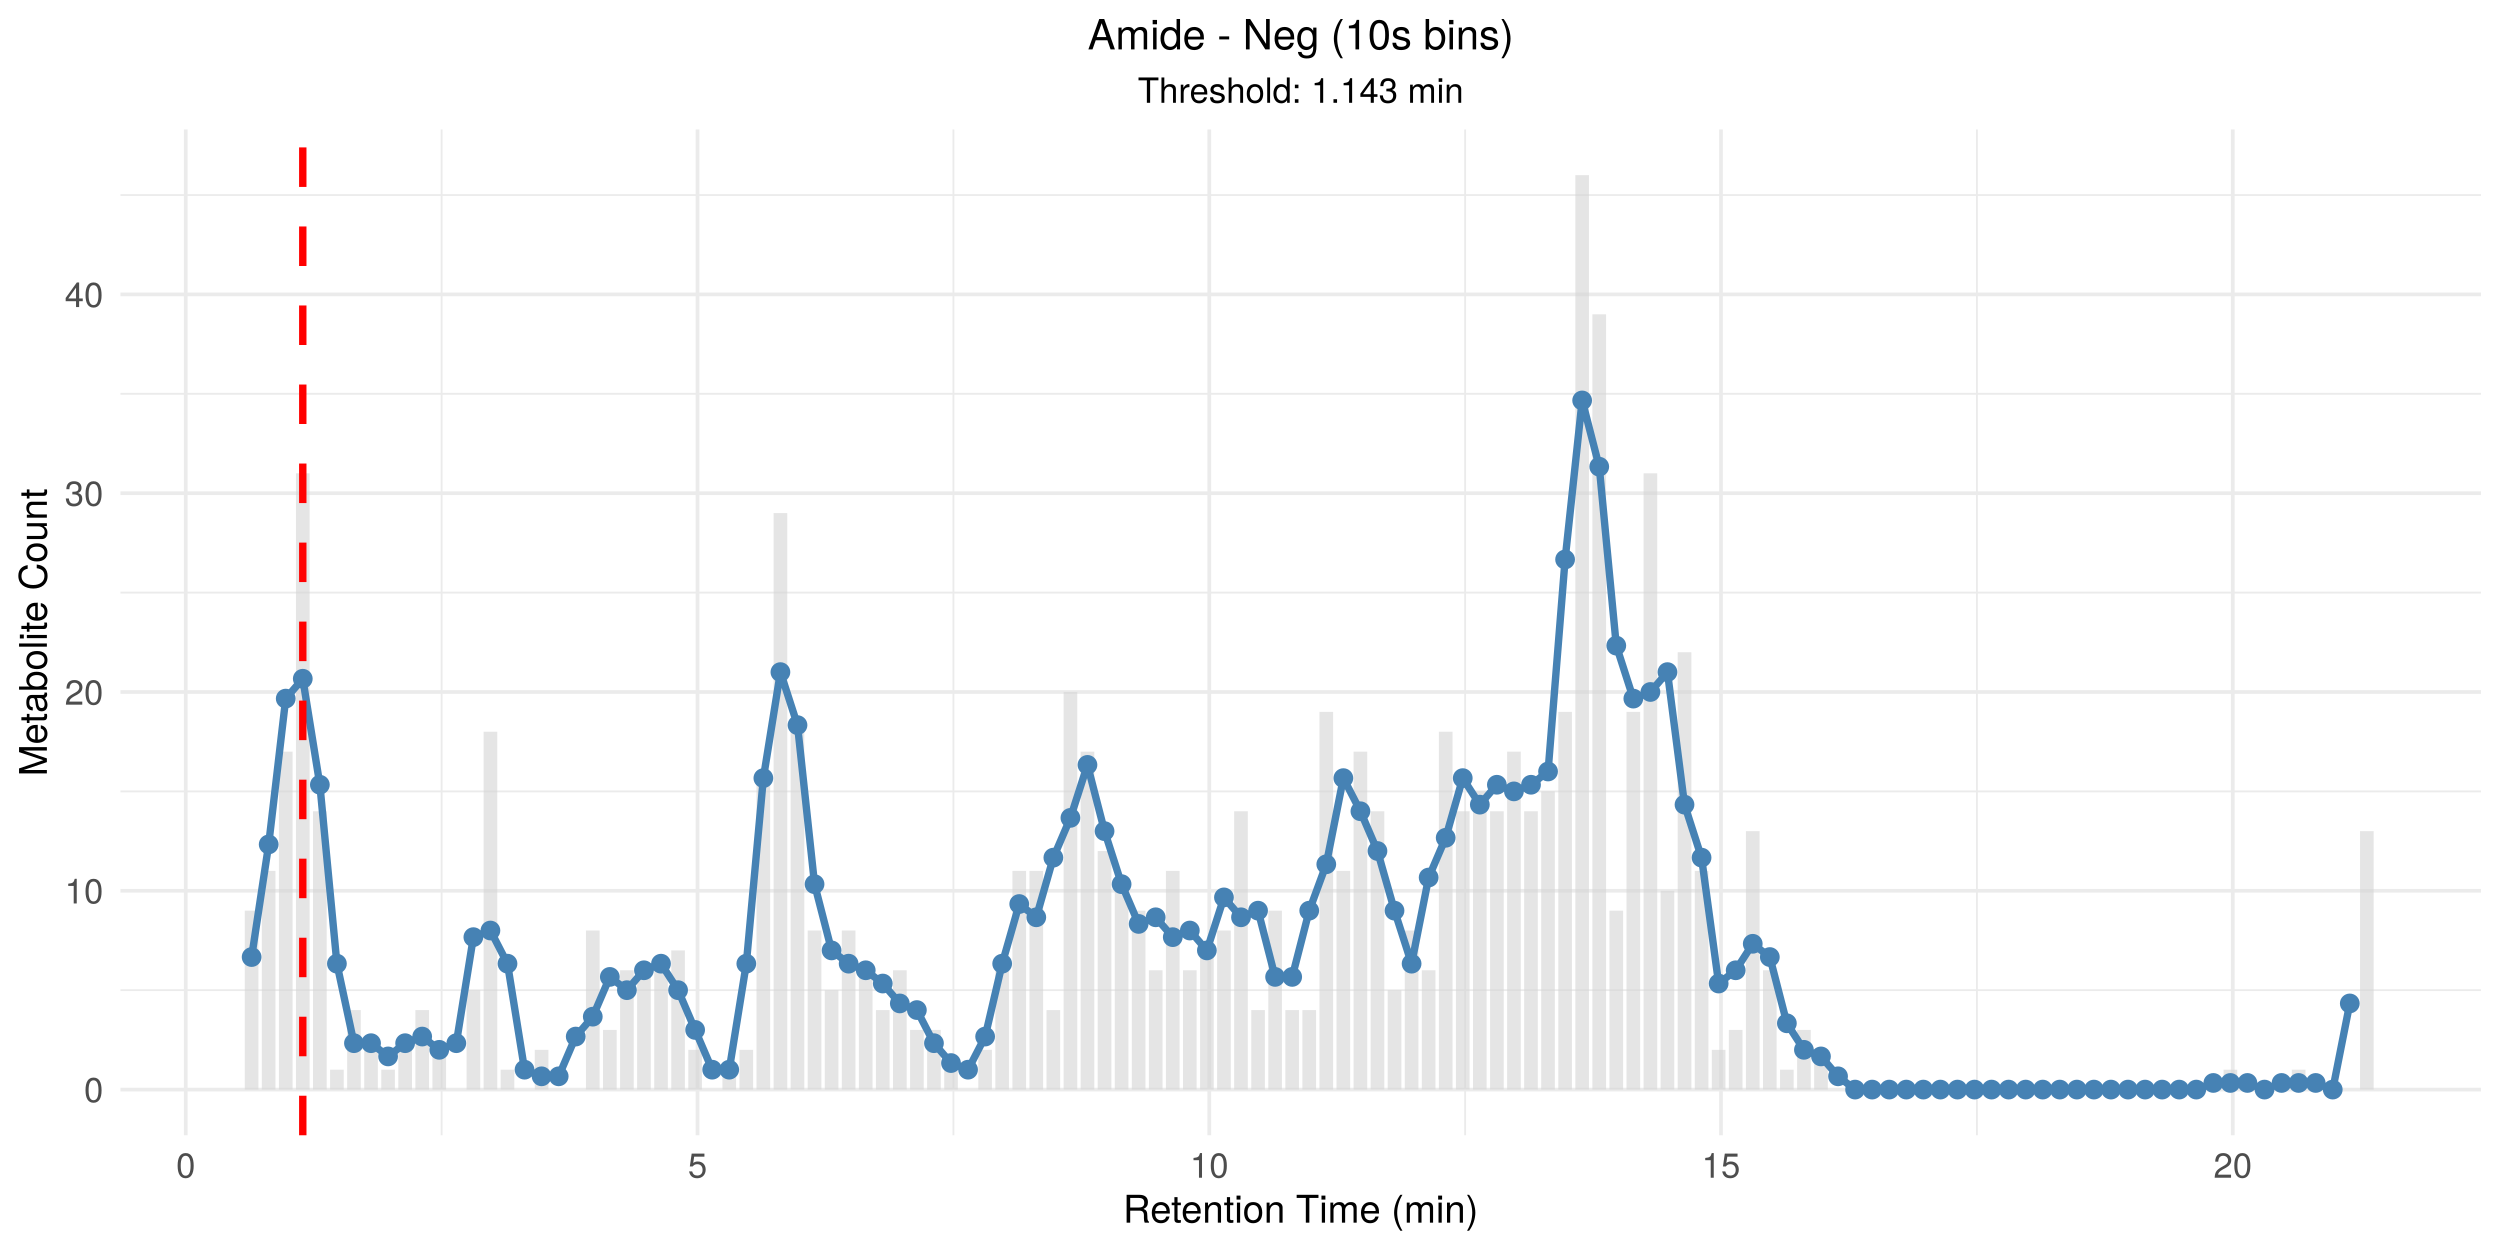
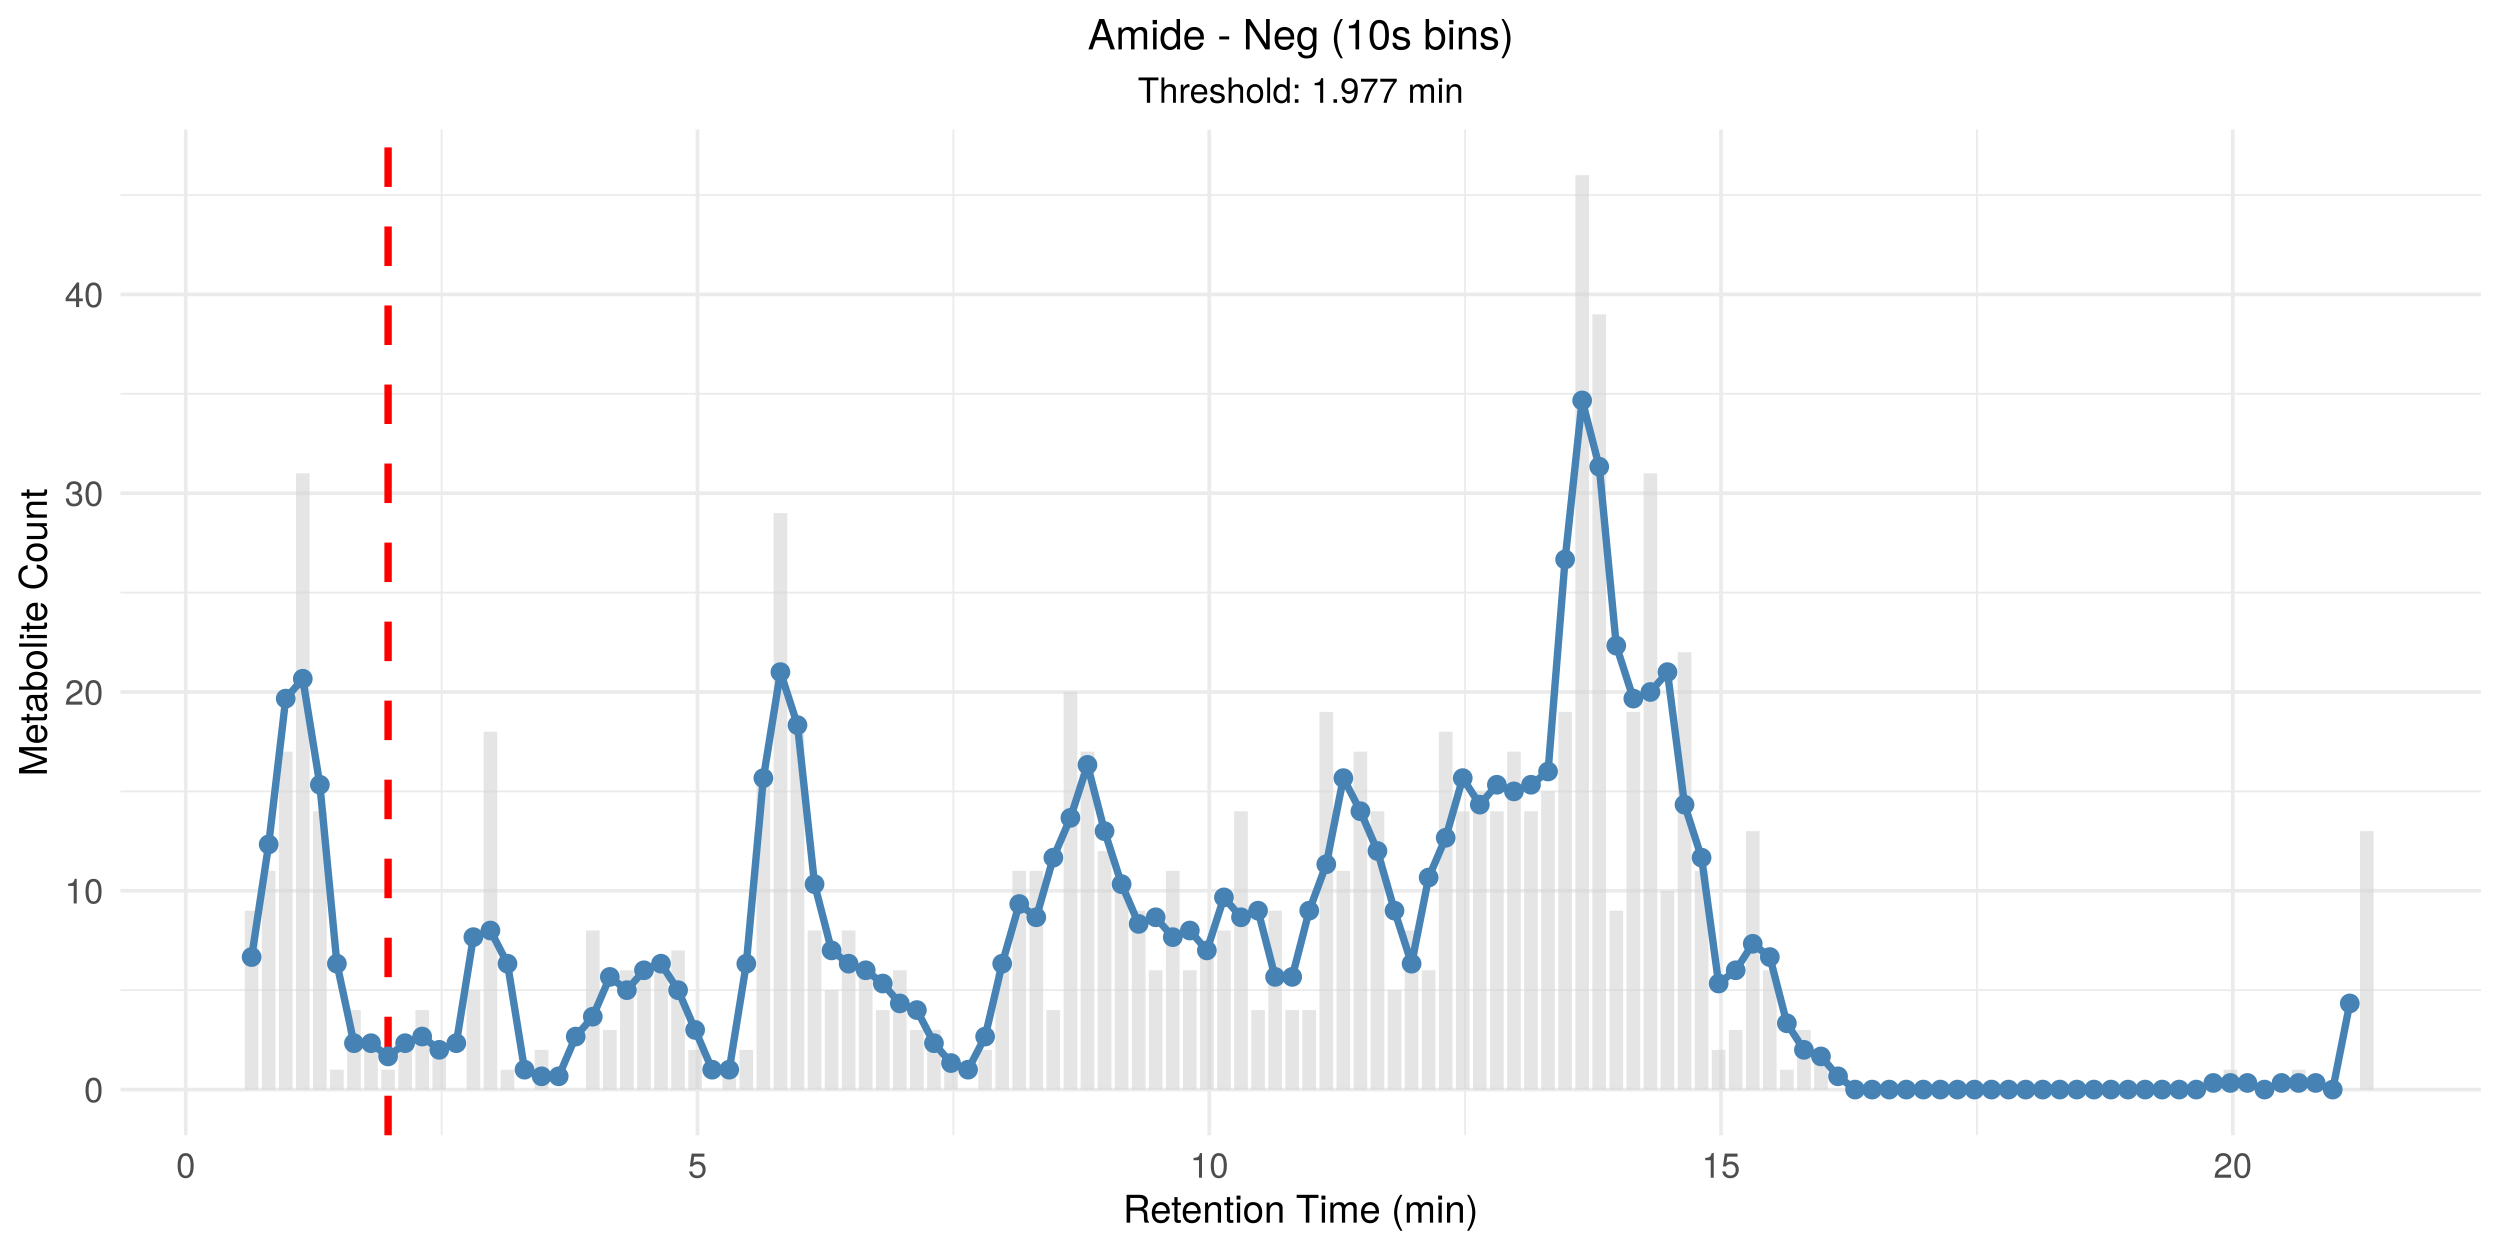
<svg xmlns="http://www.w3.org/2000/svg" class="svglite" width="720.00pt" height="360.00pt" viewBox="0 0 720.00 360.00">
  <defs>
    <style type="text/css">
    .svglite line, .svglite polyline, .svglite polygon, .svglite path, .svglite rect, .svglite circle {
      fill: none;
      stroke: #000000;
      stroke-linecap: round;
      stroke-linejoin: round;
      stroke-miterlimit: 10.00;
    }
    .svglite text {
      white-space: pre;
    }
  </style>
  </defs>
  <rect width="100%" height="100%" style="stroke: none; fill: none;" />
  <defs>
    <clipPath id="cpMC4wMHw3MjAuMDB8MC4wMHwzNjAuMDA=">
      <rect x="0.00" y="0.00" width="720.00" height="360.00" />
    </clipPath>
  </defs>
  <g clip-path="url(#cpMC4wMHw3MjAuMDB8MC4wMHwzNjAuMDA=)">
</g>
  <defs>
    <clipPath id="cpMzQuNjl8NzE0LjUyfDM3LjI4fDMyNi45Ng==">
      <rect x="34.69" y="37.28" width="679.83" height="289.69" />
    </clipPath>
  </defs>
  <g clip-path="url(#cpMzQuNjl8NzE0LjUyfDM3LjI4fDMyNi45Ng==)">
    <polyline points="34.69,285.17 714.52,285.17 " style="stroke-width: 0.53; stroke: #EBEBEB; stroke-linecap: butt;" />
    <polyline points="34.69,227.92 714.52,227.92 " style="stroke-width: 0.53; stroke: #EBEBEB; stroke-linecap: butt;" />
    <polyline points="34.69,170.67 714.52,170.67 " style="stroke-width: 0.53; stroke: #EBEBEB; stroke-linecap: butt;" />
    <polyline points="34.69,113.42 714.52,113.42 " style="stroke-width: 0.53; stroke: #EBEBEB; stroke-linecap: butt;" />
    <polyline points="34.69,56.17 714.52,56.17 " style="stroke-width: 0.53; stroke: #EBEBEB; stroke-linecap: butt;" />
    <polyline points="127.19,326.96 127.19,37.28 " style="stroke-width: 0.53; stroke: #EBEBEB; stroke-linecap: butt;" />
    <polyline points="274.58,326.96 274.58,37.28 " style="stroke-width: 0.53; stroke: #EBEBEB; stroke-linecap: butt;" />
    <polyline points="421.96,326.96 421.96,37.28 " style="stroke-width: 0.53; stroke: #EBEBEB; stroke-linecap: butt;" />
    <polyline points="569.35,326.96 569.35,37.28 " style="stroke-width: 0.53; stroke: #EBEBEB; stroke-linecap: butt;" />
    <polyline points="34.69,313.80 714.52,313.80 " style="stroke-width: 1.07; stroke: #EBEBEB; stroke-linecap: butt;" />
    <polyline points="34.69,256.54 714.52,256.54 " style="stroke-width: 1.07; stroke: #EBEBEB; stroke-linecap: butt;" />
    <polyline points="34.69,199.29 714.52,199.29 " style="stroke-width: 1.07; stroke: #EBEBEB; stroke-linecap: butt;" />
    <polyline points="34.69,142.04 714.52,142.04 " style="stroke-width: 1.07; stroke: #EBEBEB; stroke-linecap: butt;" />
    <polyline points="34.69,84.79 714.52,84.79 " style="stroke-width: 1.07; stroke: #EBEBEB; stroke-linecap: butt;" />
    <polyline points="53.50,326.96 53.50,37.28 " style="stroke-width: 1.07; stroke: #EBEBEB; stroke-linecap: butt;" />
    <polyline points="200.89,326.96 200.89,37.28 " style="stroke-width: 1.07; stroke: #EBEBEB; stroke-linecap: butt;" />
    <polyline points="348.27,326.96 348.27,37.28 " style="stroke-width: 1.07; stroke: #EBEBEB; stroke-linecap: butt;" />
    <polyline points="495.65,326.96 495.65,37.28 " style="stroke-width: 1.07; stroke: #EBEBEB; stroke-linecap: butt;" />
    <polyline points="643.04,326.96 643.04,37.28 " style="stroke-width: 1.07; stroke: #EBEBEB; stroke-linecap: butt;" />
    <rect x="65.59" y="313.80" width="3.93" height="0.00" style="stroke-width: 1.07; stroke: none; stroke-linecap: butt; stroke-linejoin: miter; fill: #D3D3D3; fill-opacity: 0.60;" />
    <rect x="70.50" y="262.27" width="3.93" height="51.53" style="stroke-width: 1.07; stroke: none; stroke-linecap: butt; stroke-linejoin: miter; fill: #D3D3D3; fill-opacity: 0.60;" />
    <rect x="75.41" y="250.82" width="3.93" height="62.98" style="stroke-width: 1.07; stroke: none; stroke-linecap: butt; stroke-linejoin: miter; fill: #D3D3D3; fill-opacity: 0.60;" />
    <rect x="80.33" y="216.47" width="3.93" height="97.33" style="stroke-width: 1.07; stroke: none; stroke-linecap: butt; stroke-linejoin: miter; fill: #D3D3D3; fill-opacity: 0.60;" />
    <rect x="85.24" y="136.32" width="3.93" height="177.48" style="stroke-width: 1.07; stroke: none; stroke-linecap: butt; stroke-linejoin: miter; fill: #D3D3D3; fill-opacity: 0.60;" />
    <rect x="90.15" y="233.64" width="3.93" height="80.15" style="stroke-width: 1.07; stroke: none; stroke-linecap: butt; stroke-linejoin: miter; fill: #D3D3D3; fill-opacity: 0.60;" />
    <rect x="95.06" y="308.07" width="3.93" height="5.73" style="stroke-width: 1.07; stroke: none; stroke-linecap: butt; stroke-linejoin: miter; fill: #D3D3D3; fill-opacity: 0.60;" />
    <rect x="99.98" y="290.90" width="3.93" height="22.90" style="stroke-width: 1.07; stroke: none; stroke-linecap: butt; stroke-linejoin: miter; fill: #D3D3D3; fill-opacity: 0.60;" />
    <rect x="104.89" y="302.35" width="3.93" height="11.45" style="stroke-width: 1.07; stroke: none; stroke-linecap: butt; stroke-linejoin: miter; fill: #D3D3D3; fill-opacity: 0.60;" />
    <rect x="109.80" y="308.07" width="3.93" height="5.73" style="stroke-width: 1.07; stroke: none; stroke-linecap: butt; stroke-linejoin: miter; fill: #D3D3D3; fill-opacity: 0.60;" />
    <rect x="114.72" y="302.35" width="3.93" height="11.45" style="stroke-width: 1.07; stroke: none; stroke-linecap: butt; stroke-linejoin: miter; fill: #D3D3D3; fill-opacity: 0.60;" />
    <rect x="119.63" y="290.90" width="3.93" height="22.90" style="stroke-width: 1.07; stroke: none; stroke-linecap: butt; stroke-linejoin: miter; fill: #D3D3D3; fill-opacity: 0.60;" />
    <rect x="124.54" y="302.35" width="3.93" height="11.45" style="stroke-width: 1.07; stroke: none; stroke-linecap: butt; stroke-linejoin: miter; fill: #D3D3D3; fill-opacity: 0.60;" />
    <rect x="129.45" y="313.80" width="3.93" height="0.00" style="stroke-width: 1.07; stroke: none; stroke-linecap: butt; stroke-linejoin: miter; fill: #D3D3D3; fill-opacity: 0.60;" />
    <rect x="134.37" y="285.17" width="3.93" height="28.63" style="stroke-width: 1.07; stroke: none; stroke-linecap: butt; stroke-linejoin: miter; fill: #D3D3D3; fill-opacity: 0.60;" />
    <rect x="139.28" y="210.74" width="3.93" height="103.05" style="stroke-width: 1.07; stroke: none; stroke-linecap: butt; stroke-linejoin: miter; fill: #D3D3D3; fill-opacity: 0.60;" />
    <rect x="144.19" y="308.07" width="3.93" height="5.73" style="stroke-width: 1.07; stroke: none; stroke-linecap: butt; stroke-linejoin: miter; fill: #D3D3D3; fill-opacity: 0.60;" />
    <rect x="149.11" y="313.80" width="3.93" height="0.00" style="stroke-width: 1.07; stroke: none; stroke-linecap: butt; stroke-linejoin: miter; fill: #D3D3D3; fill-opacity: 0.60;" />
    <rect x="154.02" y="302.35" width="3.93" height="11.45" style="stroke-width: 1.07; stroke: none; stroke-linecap: butt; stroke-linejoin: miter; fill: #D3D3D3; fill-opacity: 0.60;" />
    <rect x="158.93" y="313.80" width="3.93" height="0.00" style="stroke-width: 1.07; stroke: none; stroke-linecap: butt; stroke-linejoin: miter; fill: #D3D3D3; fill-opacity: 0.60;" />
    <rect x="163.84" y="313.80" width="3.93" height="0.00" style="stroke-width: 1.07; stroke: none; stroke-linecap: butt; stroke-linejoin: miter; fill: #D3D3D3; fill-opacity: 0.60;" />
    <rect x="168.76" y="267.99" width="3.93" height="45.80" style="stroke-width: 1.07; stroke: none; stroke-linecap: butt; stroke-linejoin: miter; fill: #D3D3D3; fill-opacity: 0.60;" />
    <rect x="173.67" y="296.62" width="3.93" height="17.18" style="stroke-width: 1.07; stroke: none; stroke-linecap: butt; stroke-linejoin: miter; fill: #D3D3D3; fill-opacity: 0.60;" />
    <rect x="178.58" y="279.44" width="3.93" height="34.35" style="stroke-width: 1.07; stroke: none; stroke-linecap: butt; stroke-linejoin: miter; fill: #D3D3D3; fill-opacity: 0.60;" />
    <rect x="183.49" y="279.44" width="3.93" height="34.35" style="stroke-width: 1.07; stroke: none; stroke-linecap: butt; stroke-linejoin: miter; fill: #D3D3D3; fill-opacity: 0.60;" />
    <rect x="188.41" y="279.44" width="3.93" height="34.35" style="stroke-width: 1.07; stroke: none; stroke-linecap: butt; stroke-linejoin: miter; fill: #D3D3D3; fill-opacity: 0.60;" />
    <rect x="193.32" y="273.72" width="3.93" height="40.08" style="stroke-width: 1.07; stroke: none; stroke-linecap: butt; stroke-linejoin: miter; fill: #D3D3D3; fill-opacity: 0.60;" />
    <rect x="198.23" y="302.35" width="3.93" height="11.45" style="stroke-width: 1.07; stroke: none; stroke-linecap: butt; stroke-linejoin: miter; fill: #D3D3D3; fill-opacity: 0.60;" />
    <rect x="203.15" y="313.80" width="3.93" height="0.00" style="stroke-width: 1.07; stroke: none; stroke-linecap: butt; stroke-linejoin: miter; fill: #D3D3D3; fill-opacity: 0.60;" />
    <rect x="208.06" y="308.07" width="3.93" height="5.73" style="stroke-width: 1.07; stroke: none; stroke-linecap: butt; stroke-linejoin: miter; fill: #D3D3D3; fill-opacity: 0.60;" />
    <rect x="212.97" y="302.35" width="3.93" height="11.45" style="stroke-width: 1.07; stroke: none; stroke-linecap: butt; stroke-linejoin: miter; fill: #D3D3D3; fill-opacity: 0.60;" />
    <rect x="217.88" y="222.19" width="3.93" height="91.60" style="stroke-width: 1.07; stroke: none; stroke-linecap: butt; stroke-linejoin: miter; fill: #D3D3D3; fill-opacity: 0.60;" />
    <rect x="222.80" y="147.77" width="3.93" height="166.03" style="stroke-width: 1.07; stroke: none; stroke-linecap: butt; stroke-linejoin: miter; fill: #D3D3D3; fill-opacity: 0.60;" />
    <rect x="227.71" y="210.74" width="3.93" height="103.05" style="stroke-width: 1.07; stroke: none; stroke-linecap: butt; stroke-linejoin: miter; fill: #D3D3D3; fill-opacity: 0.60;" />
    <rect x="232.62" y="267.99" width="3.93" height="45.80" style="stroke-width: 1.07; stroke: none; stroke-linecap: butt; stroke-linejoin: miter; fill: #D3D3D3; fill-opacity: 0.60;" />
    <rect x="237.54" y="285.17" width="3.93" height="28.63" style="stroke-width: 1.07; stroke: none; stroke-linecap: butt; stroke-linejoin: miter; fill: #D3D3D3; fill-opacity: 0.60;" />
    <rect x="242.45" y="267.99" width="3.93" height="45.80" style="stroke-width: 1.07; stroke: none; stroke-linecap: butt; stroke-linejoin: miter; fill: #D3D3D3; fill-opacity: 0.60;" />
    <rect x="247.36" y="279.44" width="3.93" height="34.35" style="stroke-width: 1.07; stroke: none; stroke-linecap: butt; stroke-linejoin: miter; fill: #D3D3D3; fill-opacity: 0.60;" />
    <rect x="252.27" y="290.90" width="3.93" height="22.90" style="stroke-width: 1.07; stroke: none; stroke-linecap: butt; stroke-linejoin: miter; fill: #D3D3D3; fill-opacity: 0.60;" />
    <rect x="257.19" y="279.44" width="3.93" height="34.35" style="stroke-width: 1.07; stroke: none; stroke-linecap: butt; stroke-linejoin: miter; fill: #D3D3D3; fill-opacity: 0.60;" />
    <rect x="262.10" y="296.62" width="3.93" height="17.18" style="stroke-width: 1.07; stroke: none; stroke-linecap: butt; stroke-linejoin: miter; fill: #D3D3D3; fill-opacity: 0.60;" />
    <rect x="267.01" y="296.62" width="3.93" height="17.18" style="stroke-width: 1.07; stroke: none; stroke-linecap: butt; stroke-linejoin: miter; fill: #D3D3D3; fill-opacity: 0.60;" />
    <rect x="271.93" y="308.07" width="3.93" height="5.73" style="stroke-width: 1.07; stroke: none; stroke-linecap: butt; stroke-linejoin: miter; fill: #D3D3D3; fill-opacity: 0.60;" />
    <rect x="276.84" y="313.80" width="3.93" height="0.00" style="stroke-width: 1.07; stroke: none; stroke-linecap: butt; stroke-linejoin: miter; fill: #D3D3D3; fill-opacity: 0.60;" />
    <rect x="281.75" y="302.35" width="3.93" height="11.45" style="stroke-width: 1.07; stroke: none; stroke-linecap: butt; stroke-linejoin: miter; fill: #D3D3D3; fill-opacity: 0.60;" />
    <rect x="286.66" y="279.44" width="3.93" height="34.35" style="stroke-width: 1.07; stroke: none; stroke-linecap: butt; stroke-linejoin: miter; fill: #D3D3D3; fill-opacity: 0.60;" />
    <rect x="291.58" y="250.82" width="3.93" height="62.98" style="stroke-width: 1.07; stroke: none; stroke-linecap: butt; stroke-linejoin: miter; fill: #D3D3D3; fill-opacity: 0.60;" />
    <rect x="296.49" y="250.82" width="3.93" height="62.98" style="stroke-width: 1.07; stroke: none; stroke-linecap: butt; stroke-linejoin: miter; fill: #D3D3D3; fill-opacity: 0.60;" />
    <rect x="301.40" y="290.90" width="3.93" height="22.90" style="stroke-width: 1.07; stroke: none; stroke-linecap: butt; stroke-linejoin: miter; fill: #D3D3D3; fill-opacity: 0.60;" />
    <rect x="306.32" y="199.29" width="3.93" height="114.50" style="stroke-width: 1.07; stroke: none; stroke-linecap: butt; stroke-linejoin: miter; fill: #D3D3D3; fill-opacity: 0.60;" />
    <rect x="311.23" y="216.47" width="3.93" height="97.33" style="stroke-width: 1.07; stroke: none; stroke-linecap: butt; stroke-linejoin: miter; fill: #D3D3D3; fill-opacity: 0.60;" />
    <rect x="316.14" y="245.09" width="3.93" height="68.70" style="stroke-width: 1.07; stroke: none; stroke-linecap: butt; stroke-linejoin: miter; fill: #D3D3D3; fill-opacity: 0.60;" />
    <rect x="321.05" y="256.54" width="3.93" height="57.25" style="stroke-width: 1.07; stroke: none; stroke-linecap: butt; stroke-linejoin: miter; fill: #D3D3D3; fill-opacity: 0.60;" />
    <rect x="325.97" y="262.27" width="3.93" height="51.53" style="stroke-width: 1.07; stroke: none; stroke-linecap: butt; stroke-linejoin: miter; fill: #D3D3D3; fill-opacity: 0.60;" />
    <rect x="330.88" y="279.44" width="3.93" height="34.35" style="stroke-width: 1.07; stroke: none; stroke-linecap: butt; stroke-linejoin: miter; fill: #D3D3D3; fill-opacity: 0.60;" />
    <rect x="335.79" y="250.82" width="3.93" height="62.98" style="stroke-width: 1.07; stroke: none; stroke-linecap: butt; stroke-linejoin: miter; fill: #D3D3D3; fill-opacity: 0.60;" />
    <rect x="340.70" y="279.44" width="3.93" height="34.35" style="stroke-width: 1.07; stroke: none; stroke-linecap: butt; stroke-linejoin: miter; fill: #D3D3D3; fill-opacity: 0.60;" />
    <rect x="345.62" y="273.72" width="3.93" height="40.08" style="stroke-width: 1.07; stroke: none; stroke-linecap: butt; stroke-linejoin: miter; fill: #D3D3D3; fill-opacity: 0.60;" />
    <rect x="350.53" y="267.99" width="3.93" height="45.80" style="stroke-width: 1.07; stroke: none; stroke-linecap: butt; stroke-linejoin: miter; fill: #D3D3D3; fill-opacity: 0.60;" />
    <rect x="355.44" y="233.64" width="3.93" height="80.15" style="stroke-width: 1.07; stroke: none; stroke-linecap: butt; stroke-linejoin: miter; fill: #D3D3D3; fill-opacity: 0.60;" />
    <rect x="360.36" y="290.90" width="3.93" height="22.90" style="stroke-width: 1.07; stroke: none; stroke-linecap: butt; stroke-linejoin: miter; fill: #D3D3D3; fill-opacity: 0.60;" />
    <rect x="365.27" y="262.27" width="3.93" height="51.53" style="stroke-width: 1.07; stroke: none; stroke-linecap: butt; stroke-linejoin: miter; fill: #D3D3D3; fill-opacity: 0.60;" />
    <rect x="370.18" y="290.90" width="3.93" height="22.90" style="stroke-width: 1.07; stroke: none; stroke-linecap: butt; stroke-linejoin: miter; fill: #D3D3D3; fill-opacity: 0.60;" />
    <rect x="375.09" y="290.90" width="3.93" height="22.90" style="stroke-width: 1.07; stroke: none; stroke-linecap: butt; stroke-linejoin: miter; fill: #D3D3D3; fill-opacity: 0.60;" />
    <rect x="380.01" y="205.02" width="3.93" height="108.78" style="stroke-width: 1.07; stroke: none; stroke-linecap: butt; stroke-linejoin: miter; fill: #D3D3D3; fill-opacity: 0.60;" />
    <rect x="384.92" y="250.82" width="3.93" height="62.98" style="stroke-width: 1.07; stroke: none; stroke-linecap: butt; stroke-linejoin: miter; fill: #D3D3D3; fill-opacity: 0.60;" />
    <rect x="389.83" y="216.47" width="3.93" height="97.33" style="stroke-width: 1.07; stroke: none; stroke-linecap: butt; stroke-linejoin: miter; fill: #D3D3D3; fill-opacity: 0.60;" />
    <rect x="394.75" y="233.64" width="3.93" height="80.15" style="stroke-width: 1.07; stroke: none; stroke-linecap: butt; stroke-linejoin: miter; fill: #D3D3D3; fill-opacity: 0.60;" />
    <rect x="399.66" y="285.17" width="3.93" height="28.63" style="stroke-width: 1.07; stroke: none; stroke-linecap: butt; stroke-linejoin: miter; fill: #D3D3D3; fill-opacity: 0.60;" />
    <rect x="404.57" y="267.99" width="3.93" height="45.80" style="stroke-width: 1.07; stroke: none; stroke-linecap: butt; stroke-linejoin: miter; fill: #D3D3D3; fill-opacity: 0.60;" />
    <rect x="409.48" y="279.44" width="3.93" height="34.35" style="stroke-width: 1.07; stroke: none; stroke-linecap: butt; stroke-linejoin: miter; fill: #D3D3D3; fill-opacity: 0.60;" />
    <rect x="414.40" y="210.74" width="3.93" height="103.05" style="stroke-width: 1.07; stroke: none; stroke-linecap: butt; stroke-linejoin: miter; fill: #D3D3D3; fill-opacity: 0.60;" />
    <rect x="419.31" y="233.64" width="3.93" height="80.15" style="stroke-width: 1.07; stroke: none; stroke-linecap: butt; stroke-linejoin: miter; fill: #D3D3D3; fill-opacity: 0.60;" />
    <rect x="424.22" y="227.92" width="3.93" height="85.88" style="stroke-width: 1.07; stroke: none; stroke-linecap: butt; stroke-linejoin: miter; fill: #D3D3D3; fill-opacity: 0.60;" />
    <rect x="429.14" y="233.64" width="3.93" height="80.15" style="stroke-width: 1.07; stroke: none; stroke-linecap: butt; stroke-linejoin: miter; fill: #D3D3D3; fill-opacity: 0.60;" />
    <rect x="434.05" y="216.47" width="3.93" height="97.33" style="stroke-width: 1.07; stroke: none; stroke-linecap: butt; stroke-linejoin: miter; fill: #D3D3D3; fill-opacity: 0.60;" />
    <rect x="438.96" y="233.64" width="3.93" height="80.15" style="stroke-width: 1.07; stroke: none; stroke-linecap: butt; stroke-linejoin: miter; fill: #D3D3D3; fill-opacity: 0.60;" />
    <rect x="443.87" y="227.92" width="3.93" height="85.88" style="stroke-width: 1.07; stroke: none; stroke-linecap: butt; stroke-linejoin: miter; fill: #D3D3D3; fill-opacity: 0.60;" />
    <rect x="448.79" y="205.02" width="3.93" height="108.78" style="stroke-width: 1.07; stroke: none; stroke-linecap: butt; stroke-linejoin: miter; fill: #D3D3D3; fill-opacity: 0.60;" />
    <rect x="453.70" y="50.44" width="3.93" height="263.35" style="stroke-width: 1.07; stroke: none; stroke-linecap: butt; stroke-linejoin: miter; fill: #D3D3D3; fill-opacity: 0.60;" />
    <rect x="458.61" y="90.52" width="3.93" height="223.28" style="stroke-width: 1.07; stroke: none; stroke-linecap: butt; stroke-linejoin: miter; fill: #D3D3D3; fill-opacity: 0.60;" />
    <rect x="463.53" y="262.27" width="3.93" height="51.53" style="stroke-width: 1.07; stroke: none; stroke-linecap: butt; stroke-linejoin: miter; fill: #D3D3D3; fill-opacity: 0.60;" />
    <rect x="468.44" y="205.02" width="3.93" height="108.78" style="stroke-width: 1.07; stroke: none; stroke-linecap: butt; stroke-linejoin: miter; fill: #D3D3D3; fill-opacity: 0.60;" />
    <rect x="473.35" y="136.32" width="3.93" height="177.48" style="stroke-width: 1.07; stroke: none; stroke-linecap: butt; stroke-linejoin: miter; fill: #D3D3D3; fill-opacity: 0.60;" />
    <rect x="478.26" y="256.54" width="3.93" height="57.25" style="stroke-width: 1.07; stroke: none; stroke-linecap: butt; stroke-linejoin: miter; fill: #D3D3D3; fill-opacity: 0.60;" />
    <rect x="483.18" y="187.84" width="3.93" height="125.95" style="stroke-width: 1.07; stroke: none; stroke-linecap: butt; stroke-linejoin: miter; fill: #D3D3D3; fill-opacity: 0.60;" />
    <rect x="488.09" y="250.82" width="3.93" height="62.98" style="stroke-width: 1.07; stroke: none; stroke-linecap: butt; stroke-linejoin: miter; fill: #D3D3D3; fill-opacity: 0.60;" />
    <rect x="493.00" y="302.35" width="3.93" height="11.45" style="stroke-width: 1.07; stroke: none; stroke-linecap: butt; stroke-linejoin: miter; fill: #D3D3D3; fill-opacity: 0.60;" />
    <rect x="497.91" y="296.62" width="3.93" height="17.18" style="stroke-width: 1.07; stroke: none; stroke-linecap: butt; stroke-linejoin: miter; fill: #D3D3D3; fill-opacity: 0.60;" />
    <rect x="502.83" y="239.37" width="3.93" height="74.43" style="stroke-width: 1.07; stroke: none; stroke-linecap: butt; stroke-linejoin: miter; fill: #D3D3D3; fill-opacity: 0.60;" />
    <rect x="507.74" y="279.44" width="3.93" height="34.35" style="stroke-width: 1.07; stroke: none; stroke-linecap: butt; stroke-linejoin: miter; fill: #D3D3D3; fill-opacity: 0.60;" />
    <rect x="512.65" y="308.07" width="3.93" height="5.73" style="stroke-width: 1.07; stroke: none; stroke-linecap: butt; stroke-linejoin: miter; fill: #D3D3D3; fill-opacity: 0.60;" />
    <rect x="517.57" y="296.62" width="3.93" height="17.18" style="stroke-width: 1.07; stroke: none; stroke-linecap: butt; stroke-linejoin: miter; fill: #D3D3D3; fill-opacity: 0.60;" />
    <rect x="522.48" y="302.35" width="3.93" height="11.45" style="stroke-width: 1.07; stroke: none; stroke-linecap: butt; stroke-linejoin: miter; fill: #D3D3D3; fill-opacity: 0.60;" />
    <rect x="527.39" y="313.80" width="3.93" height="0.00" style="stroke-width: 1.07; stroke: none; stroke-linecap: butt; stroke-linejoin: miter; fill: #D3D3D3; fill-opacity: 0.60;" />
    <rect x="532.30" y="313.80" width="3.93" height="0.00" style="stroke-width: 1.07; stroke: none; stroke-linecap: butt; stroke-linejoin: miter; fill: #D3D3D3; fill-opacity: 0.60;" />
    <rect x="537.22" y="313.80" width="3.93" height="0.00" style="stroke-width: 1.07; stroke: none; stroke-linecap: butt; stroke-linejoin: miter; fill: #D3D3D3; fill-opacity: 0.60;" />
    <rect x="542.13" y="313.80" width="3.93" height="0.00" style="stroke-width: 1.07; stroke: none; stroke-linecap: butt; stroke-linejoin: miter; fill: #D3D3D3; fill-opacity: 0.60;" />
    <rect x="547.04" y="313.80" width="3.93" height="0.00" style="stroke-width: 1.07; stroke: none; stroke-linecap: butt; stroke-linejoin: miter; fill: #D3D3D3; fill-opacity: 0.60;" />
    <rect x="551.96" y="313.80" width="3.93" height="0.00" style="stroke-width: 1.07; stroke: none; stroke-linecap: butt; stroke-linejoin: miter; fill: #D3D3D3; fill-opacity: 0.60;" />
    <rect x="556.87" y="313.80" width="3.93" height="0.00" style="stroke-width: 1.07; stroke: none; stroke-linecap: butt; stroke-linejoin: miter; fill: #D3D3D3; fill-opacity: 0.60;" />
    <rect x="561.78" y="313.80" width="3.93" height="0.00" style="stroke-width: 1.07; stroke: none; stroke-linecap: butt; stroke-linejoin: miter; fill: #D3D3D3; fill-opacity: 0.60;" />
    <rect x="566.69" y="313.80" width="3.93" height="0.00" style="stroke-width: 1.07; stroke: none; stroke-linecap: butt; stroke-linejoin: miter; fill: #D3D3D3; fill-opacity: 0.60;" />
    <rect x="571.61" y="313.80" width="3.93" height="0.00" style="stroke-width: 1.07; stroke: none; stroke-linecap: butt; stroke-linejoin: miter; fill: #D3D3D3; fill-opacity: 0.60;" />
    <rect x="576.52" y="313.80" width="3.93" height="0.00" style="stroke-width: 1.07; stroke: none; stroke-linecap: butt; stroke-linejoin: miter; fill: #D3D3D3; fill-opacity: 0.60;" />
    <rect x="581.43" y="313.80" width="3.93" height="0.00" style="stroke-width: 1.07; stroke: none; stroke-linecap: butt; stroke-linejoin: miter; fill: #D3D3D3; fill-opacity: 0.60;" />
    <rect x="586.35" y="313.80" width="3.93" height="0.00" style="stroke-width: 1.07; stroke: none; stroke-linecap: butt; stroke-linejoin: miter; fill: #D3D3D3; fill-opacity: 0.60;" />
    <rect x="591.26" y="313.80" width="3.93" height="0.00" style="stroke-width: 1.07; stroke: none; stroke-linecap: butt; stroke-linejoin: miter; fill: #D3D3D3; fill-opacity: 0.60;" />
    <rect x="596.17" y="313.80" width="3.93" height="0.00" style="stroke-width: 1.07; stroke: none; stroke-linecap: butt; stroke-linejoin: miter; fill: #D3D3D3; fill-opacity: 0.60;" />
    <rect x="601.08" y="313.80" width="3.93" height="0.00" style="stroke-width: 1.07; stroke: none; stroke-linecap: butt; stroke-linejoin: miter; fill: #D3D3D3; fill-opacity: 0.60;" />
    <rect x="606.00" y="313.80" width="3.93" height="0.00" style="stroke-width: 1.07; stroke: none; stroke-linecap: butt; stroke-linejoin: miter; fill: #D3D3D3; fill-opacity: 0.60;" />
    <rect x="610.91" y="313.80" width="3.93" height="0.00" style="stroke-width: 1.07; stroke: none; stroke-linecap: butt; stroke-linejoin: miter; fill: #D3D3D3; fill-opacity: 0.60;" />
    <rect x="615.82" y="313.80" width="3.93" height="0.00" style="stroke-width: 1.07; stroke: none; stroke-linecap: butt; stroke-linejoin: miter; fill: #D3D3D3; fill-opacity: 0.60;" />
    <rect x="620.74" y="313.80" width="3.93" height="0.00" style="stroke-width: 1.07; stroke: none; stroke-linecap: butt; stroke-linejoin: miter; fill: #D3D3D3; fill-opacity: 0.60;" />
    <rect x="625.65" y="313.80" width="3.93" height="0.00" style="stroke-width: 1.07; stroke: none; stroke-linecap: butt; stroke-linejoin: miter; fill: #D3D3D3; fill-opacity: 0.60;" />
    <rect x="630.56" y="313.80" width="3.93" height="0.00" style="stroke-width: 1.07; stroke: none; stroke-linecap: butt; stroke-linejoin: miter; fill: #D3D3D3; fill-opacity: 0.60;" />
    <rect x="635.47" y="313.80" width="3.93" height="0.00" style="stroke-width: 1.07; stroke: none; stroke-linecap: butt; stroke-linejoin: miter; fill: #D3D3D3; fill-opacity: 0.60;" />
    <rect x="640.39" y="308.07" width="3.93" height="5.73" style="stroke-width: 1.07; stroke: none; stroke-linecap: butt; stroke-linejoin: miter; fill: #D3D3D3; fill-opacity: 0.60;" />
    <rect x="645.30" y="313.80" width="3.93" height="0.00" style="stroke-width: 1.07; stroke: none; stroke-linecap: butt; stroke-linejoin: miter; fill: #D3D3D3; fill-opacity: 0.60;" />
    <rect x="650.21" y="313.80" width="3.93" height="0.00" style="stroke-width: 1.07; stroke: none; stroke-linecap: butt; stroke-linejoin: miter; fill: #D3D3D3; fill-opacity: 0.60;" />
    <rect x="655.12" y="313.80" width="3.93" height="0.00" style="stroke-width: 1.07; stroke: none; stroke-linecap: butt; stroke-linejoin: miter; fill: #D3D3D3; fill-opacity: 0.60;" />
    <rect x="660.04" y="308.07" width="3.93" height="5.73" style="stroke-width: 1.07; stroke: none; stroke-linecap: butt; stroke-linejoin: miter; fill: #D3D3D3; fill-opacity: 0.60;" />
    <rect x="664.95" y="313.80" width="3.93" height="0.00" style="stroke-width: 1.07; stroke: none; stroke-linecap: butt; stroke-linejoin: miter; fill: #D3D3D3; fill-opacity: 0.60;" />
    <rect x="669.86" y="313.80" width="3.93" height="0.00" style="stroke-width: 1.07; stroke: none; stroke-linecap: butt; stroke-linejoin: miter; fill: #D3D3D3; fill-opacity: 0.60;" />
    <rect x="674.78" y="313.80" width="3.93" height="0.00" style="stroke-width: 1.07; stroke: none; stroke-linecap: butt; stroke-linejoin: miter; fill: #D3D3D3; fill-opacity: 0.60;" />
    <rect x="679.69" y="239.37" width="3.93" height="74.43" style="stroke-width: 1.07; stroke: none; stroke-linecap: butt; stroke-linejoin: miter; fill: #D3D3D3; fill-opacity: 0.60;" />
    <polyline points="72.47,275.63 77.38,243.19 82.29,201.20 87.20,195.48 92.12,226.01 97.03,277.54 101.94,300.44 106.86,300.44 111.77,304.25 116.68,300.44 121.59,298.53 126.51,302.35 131.42,300.44 136.33,269.90 141.24,267.99 146.16,277.54 151.07,308.07 155.98,309.98 160.90,309.98 165.81,298.53 170.72,292.80 175.63,281.35 180.55,285.17 185.46,279.44 190.37,277.54 195.29,285.17 200.20,296.62 205.11,308.07 210.02,308.07 214.94,277.54 219.85,224.10 224.76,193.57 229.68,208.84 234.59,254.64 239.50,273.72 244.41,277.54 249.33,279.44 254.24,283.26 259.15,288.99 264.06,290.90 268.98,300.44 273.89,306.16 278.80,308.07 283.72,298.53 288.63,277.54 293.54,260.36 298.45,264.18 303.37,247.00 308.28,235.55 313.19,220.29 318.11,239.37 323.02,254.64 327.93,266.09 332.84,264.18 337.76,269.90 342.67,267.99 347.58,273.72 352.50,258.45 357.41,264.18 362.32,262.27 367.23,281.35 372.15,281.35 377.06,262.27 381.97,248.91 386.89,224.10 391.80,233.64 396.71,245.09 401.62,262.27 406.54,277.54 411.45,252.73 416.36,241.28 421.27,224.10 426.19,231.74 431.10,226.01 436.01,227.92 440.93,226.01 445.84,222.19 450.75,161.13 455.66,115.33 460.58,134.41 465.49,185.94 470.40,201.20 475.32,199.29 480.23,193.57 485.14,231.74 490.05,247.00 494.97,283.26 499.88,279.44 504.79,271.81 509.71,275.63 514.62,294.71 519.53,302.35 524.44,304.25 529.36,309.98 534.27,313.80 539.18,313.80 544.10,313.80 549.01,313.80 553.92,313.80 558.83,313.80 563.75,313.80 568.66,313.80 573.57,313.80 578.48,313.80 583.40,313.80 588.31,313.80 593.22,313.80 598.14,313.80 603.05,313.80 607.96,313.80 612.87,313.80 617.79,313.80 622.70,313.80 627.61,313.80 632.53,313.80 637.44,311.89 642.35,311.89 647.26,311.89 652.18,313.80 657.09,311.89 662.00,311.89 666.92,311.89 671.83,313.80 676.74,288.99 " style="stroke-width: 2.13; stroke: #4682B4; stroke-linecap: butt;" />
-     <line x1="87.20" y1="326.96" x2="87.20" y2="37.28" style="stroke-width: 2.13; stroke: #FF0000; stroke-dasharray: 11.38,11.38; stroke-linecap: butt;" />
+     <line x1="111.77" y1="326.96" x2="111.77" y2="37.28" style="stroke-width: 2.13; stroke: #FF0000; stroke-dasharray: 11.38,11.38; stroke-linecap: butt;" />
    <circle cx="72.47" cy="275.63" r="2.49" style="stroke-width: 0.71; stroke: #4682B4; fill: #4682B4;" />
    <circle cx="77.38" cy="243.19" r="2.49" style="stroke-width: 0.71; stroke: #4682B4; fill: #4682B4;" />
    <circle cx="82.29" cy="201.20" r="2.49" style="stroke-width: 0.71; stroke: #4682B4; fill: #4682B4;" />
    <circle cx="87.20" cy="195.48" r="2.49" style="stroke-width: 0.71; stroke: #4682B4; fill: #4682B4;" />
    <circle cx="92.12" cy="226.01" r="2.49" style="stroke-width: 0.71; stroke: #4682B4; fill: #4682B4;" />
    <circle cx="97.03" cy="277.54" r="2.49" style="stroke-width: 0.71; stroke: #4682B4; fill: #4682B4;" />
    <circle cx="101.94" cy="300.44" r="2.49" style="stroke-width: 0.71; stroke: #4682B4; fill: #4682B4;" />
    <circle cx="106.86" cy="300.44" r="2.49" style="stroke-width: 0.71; stroke: #4682B4; fill: #4682B4;" />
    <circle cx="111.77" cy="304.25" r="2.49" style="stroke-width: 0.71; stroke: #4682B4; fill: #4682B4;" />
    <circle cx="116.68" cy="300.44" r="2.49" style="stroke-width: 0.71; stroke: #4682B4; fill: #4682B4;" />
    <circle cx="121.59" cy="298.53" r="2.49" style="stroke-width: 0.71; stroke: #4682B4; fill: #4682B4;" />
    <circle cx="126.51" cy="302.35" r="2.49" style="stroke-width: 0.71; stroke: #4682B4; fill: #4682B4;" />
    <circle cx="131.42" cy="300.44" r="2.49" style="stroke-width: 0.71; stroke: #4682B4; fill: #4682B4;" />
    <circle cx="136.33" cy="269.90" r="2.49" style="stroke-width: 0.71; stroke: #4682B4; fill: #4682B4;" />
    <circle cx="141.24" cy="267.99" r="2.49" style="stroke-width: 0.71; stroke: #4682B4; fill: #4682B4;" />
    <circle cx="146.16" cy="277.54" r="2.49" style="stroke-width: 0.71; stroke: #4682B4; fill: #4682B4;" />
    <circle cx="151.07" cy="308.07" r="2.49" style="stroke-width: 0.71; stroke: #4682B4; fill: #4682B4;" />
    <circle cx="155.98" cy="309.98" r="2.49" style="stroke-width: 0.71; stroke: #4682B4; fill: #4682B4;" />
    <circle cx="160.90" cy="309.98" r="2.49" style="stroke-width: 0.71; stroke: #4682B4; fill: #4682B4;" />
    <circle cx="165.81" cy="298.53" r="2.49" style="stroke-width: 0.71; stroke: #4682B4; fill: #4682B4;" />
    <circle cx="170.72" cy="292.80" r="2.49" style="stroke-width: 0.71; stroke: #4682B4; fill: #4682B4;" />
    <circle cx="175.63" cy="281.35" r="2.49" style="stroke-width: 0.71; stroke: #4682B4; fill: #4682B4;" />
    <circle cx="180.55" cy="285.17" r="2.49" style="stroke-width: 0.71; stroke: #4682B4; fill: #4682B4;" />
    <circle cx="185.46" cy="279.44" r="2.49" style="stroke-width: 0.71; stroke: #4682B4; fill: #4682B4;" />
    <circle cx="190.37" cy="277.54" r="2.49" style="stroke-width: 0.71; stroke: #4682B4; fill: #4682B4;" />
    <circle cx="195.29" cy="285.17" r="2.49" style="stroke-width: 0.71; stroke: #4682B4; fill: #4682B4;" />
    <circle cx="200.20" cy="296.62" r="2.49" style="stroke-width: 0.71; stroke: #4682B4; fill: #4682B4;" />
    <circle cx="205.11" cy="308.07" r="2.49" style="stroke-width: 0.71; stroke: #4682B4; fill: #4682B4;" />
    <circle cx="210.02" cy="308.07" r="2.49" style="stroke-width: 0.71; stroke: #4682B4; fill: #4682B4;" />
    <circle cx="214.94" cy="277.54" r="2.49" style="stroke-width: 0.71; stroke: #4682B4; fill: #4682B4;" />
    <circle cx="219.85" cy="224.10" r="2.49" style="stroke-width: 0.71; stroke: #4682B4; fill: #4682B4;" />
    <circle cx="224.76" cy="193.57" r="2.49" style="stroke-width: 0.71; stroke: #4682B4; fill: #4682B4;" />
    <circle cx="229.68" cy="208.84" r="2.49" style="stroke-width: 0.71; stroke: #4682B4; fill: #4682B4;" />
    <circle cx="234.59" cy="254.64" r="2.49" style="stroke-width: 0.71; stroke: #4682B4; fill: #4682B4;" />
    <circle cx="239.50" cy="273.72" r="2.49" style="stroke-width: 0.71; stroke: #4682B4; fill: #4682B4;" />
    <circle cx="244.41" cy="277.54" r="2.49" style="stroke-width: 0.71; stroke: #4682B4; fill: #4682B4;" />
    <circle cx="249.33" cy="279.44" r="2.49" style="stroke-width: 0.71; stroke: #4682B4; fill: #4682B4;" />
    <circle cx="254.24" cy="283.26" r="2.49" style="stroke-width: 0.71; stroke: #4682B4; fill: #4682B4;" />
    <circle cx="259.15" cy="288.99" r="2.49" style="stroke-width: 0.71; stroke: #4682B4; fill: #4682B4;" />
    <circle cx="264.06" cy="290.90" r="2.49" style="stroke-width: 0.71; stroke: #4682B4; fill: #4682B4;" />
    <circle cx="268.98" cy="300.44" r="2.49" style="stroke-width: 0.71; stroke: #4682B4; fill: #4682B4;" />
    <circle cx="273.89" cy="306.16" r="2.49" style="stroke-width: 0.71; stroke: #4682B4; fill: #4682B4;" />
    <circle cx="278.80" cy="308.07" r="2.49" style="stroke-width: 0.71; stroke: #4682B4; fill: #4682B4;" />
    <circle cx="283.72" cy="298.53" r="2.49" style="stroke-width: 0.71; stroke: #4682B4; fill: #4682B4;" />
    <circle cx="288.63" cy="277.54" r="2.49" style="stroke-width: 0.71; stroke: #4682B4; fill: #4682B4;" />
    <circle cx="293.54" cy="260.36" r="2.49" style="stroke-width: 0.71; stroke: #4682B4; fill: #4682B4;" />
    <circle cx="298.45" cy="264.18" r="2.49" style="stroke-width: 0.71; stroke: #4682B4; fill: #4682B4;" />
    <circle cx="303.37" cy="247.00" r="2.49" style="stroke-width: 0.71; stroke: #4682B4; fill: #4682B4;" />
    <circle cx="308.28" cy="235.55" r="2.49" style="stroke-width: 0.71; stroke: #4682B4; fill: #4682B4;" />
    <circle cx="313.19" cy="220.29" r="2.49" style="stroke-width: 0.71; stroke: #4682B4; fill: #4682B4;" />
    <circle cx="318.11" cy="239.37" r="2.49" style="stroke-width: 0.71; stroke: #4682B4; fill: #4682B4;" />
    <circle cx="323.02" cy="254.64" r="2.49" style="stroke-width: 0.71; stroke: #4682B4; fill: #4682B4;" />
    <circle cx="327.93" cy="266.09" r="2.49" style="stroke-width: 0.71; stroke: #4682B4; fill: #4682B4;" />
    <circle cx="332.84" cy="264.18" r="2.49" style="stroke-width: 0.71; stroke: #4682B4; fill: #4682B4;" />
    <circle cx="337.76" cy="269.90" r="2.49" style="stroke-width: 0.71; stroke: #4682B4; fill: #4682B4;" />
    <circle cx="342.67" cy="267.99" r="2.49" style="stroke-width: 0.71; stroke: #4682B4; fill: #4682B4;" />
    <circle cx="347.58" cy="273.72" r="2.49" style="stroke-width: 0.71; stroke: #4682B4; fill: #4682B4;" />
    <circle cx="352.50" cy="258.45" r="2.49" style="stroke-width: 0.71; stroke: #4682B4; fill: #4682B4;" />
    <circle cx="357.41" cy="264.18" r="2.49" style="stroke-width: 0.71; stroke: #4682B4; fill: #4682B4;" />
    <circle cx="362.32" cy="262.27" r="2.49" style="stroke-width: 0.71; stroke: #4682B4; fill: #4682B4;" />
    <circle cx="367.23" cy="281.35" r="2.49" style="stroke-width: 0.71; stroke: #4682B4; fill: #4682B4;" />
    <circle cx="372.15" cy="281.35" r="2.49" style="stroke-width: 0.71; stroke: #4682B4; fill: #4682B4;" />
    <circle cx="377.06" cy="262.27" r="2.49" style="stroke-width: 0.71; stroke: #4682B4; fill: #4682B4;" />
    <circle cx="381.97" cy="248.91" r="2.49" style="stroke-width: 0.71; stroke: #4682B4; fill: #4682B4;" />
    <circle cx="386.89" cy="224.10" r="2.49" style="stroke-width: 0.71; stroke: #4682B4; fill: #4682B4;" />
    <circle cx="391.80" cy="233.64" r="2.49" style="stroke-width: 0.71; stroke: #4682B4; fill: #4682B4;" />
    <circle cx="396.71" cy="245.09" r="2.49" style="stroke-width: 0.71; stroke: #4682B4; fill: #4682B4;" />
    <circle cx="401.62" cy="262.27" r="2.49" style="stroke-width: 0.71; stroke: #4682B4; fill: #4682B4;" />
    <circle cx="406.54" cy="277.54" r="2.49" style="stroke-width: 0.71; stroke: #4682B4; fill: #4682B4;" />
    <circle cx="411.45" cy="252.73" r="2.49" style="stroke-width: 0.71; stroke: #4682B4; fill: #4682B4;" />
    <circle cx="416.36" cy="241.28" r="2.49" style="stroke-width: 0.71; stroke: #4682B4; fill: #4682B4;" />
    <circle cx="421.27" cy="224.10" r="2.49" style="stroke-width: 0.71; stroke: #4682B4; fill: #4682B4;" />
    <circle cx="426.19" cy="231.74" r="2.49" style="stroke-width: 0.71; stroke: #4682B4; fill: #4682B4;" />
    <circle cx="431.10" cy="226.01" r="2.49" style="stroke-width: 0.71; stroke: #4682B4; fill: #4682B4;" />
    <circle cx="436.01" cy="227.92" r="2.49" style="stroke-width: 0.71; stroke: #4682B4; fill: #4682B4;" />
    <circle cx="440.93" cy="226.01" r="2.49" style="stroke-width: 0.71; stroke: #4682B4; fill: #4682B4;" />
    <circle cx="445.84" cy="222.19" r="2.49" style="stroke-width: 0.71; stroke: #4682B4; fill: #4682B4;" />
    <circle cx="450.75" cy="161.13" r="2.49" style="stroke-width: 0.71; stroke: #4682B4; fill: #4682B4;" />
    <circle cx="455.66" cy="115.33" r="2.49" style="stroke-width: 0.71; stroke: #4682B4; fill: #4682B4;" />
    <circle cx="460.58" cy="134.41" r="2.49" style="stroke-width: 0.71; stroke: #4682B4; fill: #4682B4;" />
    <circle cx="465.49" cy="185.94" r="2.49" style="stroke-width: 0.71; stroke: #4682B4; fill: #4682B4;" />
    <circle cx="470.40" cy="201.20" r="2.49" style="stroke-width: 0.71; stroke: #4682B4; fill: #4682B4;" />
    <circle cx="475.32" cy="199.29" r="2.49" style="stroke-width: 0.71; stroke: #4682B4; fill: #4682B4;" />
    <circle cx="480.23" cy="193.57" r="2.49" style="stroke-width: 0.71; stroke: #4682B4; fill: #4682B4;" />
    <circle cx="485.14" cy="231.74" r="2.49" style="stroke-width: 0.71; stroke: #4682B4; fill: #4682B4;" />
    <circle cx="490.05" cy="247.00" r="2.49" style="stroke-width: 0.71; stroke: #4682B4; fill: #4682B4;" />
    <circle cx="494.97" cy="283.26" r="2.49" style="stroke-width: 0.71; stroke: #4682B4; fill: #4682B4;" />
    <circle cx="499.88" cy="279.44" r="2.49" style="stroke-width: 0.71; stroke: #4682B4; fill: #4682B4;" />
    <circle cx="504.79" cy="271.81" r="2.49" style="stroke-width: 0.71; stroke: #4682B4; fill: #4682B4;" />
    <circle cx="509.71" cy="275.63" r="2.49" style="stroke-width: 0.71; stroke: #4682B4; fill: #4682B4;" />
    <circle cx="514.62" cy="294.71" r="2.49" style="stroke-width: 0.71; stroke: #4682B4; fill: #4682B4;" />
    <circle cx="519.53" cy="302.35" r="2.49" style="stroke-width: 0.71; stroke: #4682B4; fill: #4682B4;" />
    <circle cx="524.44" cy="304.25" r="2.49" style="stroke-width: 0.71; stroke: #4682B4; fill: #4682B4;" />
    <circle cx="529.36" cy="309.98" r="2.49" style="stroke-width: 0.71; stroke: #4682B4; fill: #4682B4;" />
    <circle cx="534.27" cy="313.80" r="2.49" style="stroke-width: 0.71; stroke: #4682B4; fill: #4682B4;" />
    <circle cx="539.18" cy="313.80" r="2.49" style="stroke-width: 0.71; stroke: #4682B4; fill: #4682B4;" />
    <circle cx="544.10" cy="313.80" r="2.49" style="stroke-width: 0.71; stroke: #4682B4; fill: #4682B4;" />
    <circle cx="549.01" cy="313.80" r="2.49" style="stroke-width: 0.71; stroke: #4682B4; fill: #4682B4;" />
    <circle cx="553.92" cy="313.80" r="2.49" style="stroke-width: 0.71; stroke: #4682B4; fill: #4682B4;" />
    <circle cx="558.83" cy="313.80" r="2.49" style="stroke-width: 0.71; stroke: #4682B4; fill: #4682B4;" />
    <circle cx="563.75" cy="313.80" r="2.49" style="stroke-width: 0.71; stroke: #4682B4; fill: #4682B4;" />
    <circle cx="568.66" cy="313.80" r="2.49" style="stroke-width: 0.71; stroke: #4682B4; fill: #4682B4;" />
    <circle cx="573.57" cy="313.80" r="2.49" style="stroke-width: 0.71; stroke: #4682B4; fill: #4682B4;" />
    <circle cx="578.48" cy="313.80" r="2.49" style="stroke-width: 0.71; stroke: #4682B4; fill: #4682B4;" />
    <circle cx="583.40" cy="313.80" r="2.49" style="stroke-width: 0.71; stroke: #4682B4; fill: #4682B4;" />
    <circle cx="588.31" cy="313.80" r="2.49" style="stroke-width: 0.71; stroke: #4682B4; fill: #4682B4;" />
    <circle cx="593.22" cy="313.80" r="2.49" style="stroke-width: 0.71; stroke: #4682B4; fill: #4682B4;" />
    <circle cx="598.14" cy="313.80" r="2.49" style="stroke-width: 0.71; stroke: #4682B4; fill: #4682B4;" />
    <circle cx="603.05" cy="313.80" r="2.49" style="stroke-width: 0.71; stroke: #4682B4; fill: #4682B4;" />
    <circle cx="607.96" cy="313.80" r="2.49" style="stroke-width: 0.71; stroke: #4682B4; fill: #4682B4;" />
    <circle cx="612.87" cy="313.80" r="2.49" style="stroke-width: 0.71; stroke: #4682B4; fill: #4682B4;" />
    <circle cx="617.79" cy="313.80" r="2.49" style="stroke-width: 0.71; stroke: #4682B4; fill: #4682B4;" />
    <circle cx="622.70" cy="313.80" r="2.49" style="stroke-width: 0.71; stroke: #4682B4; fill: #4682B4;" />
    <circle cx="627.61" cy="313.80" r="2.49" style="stroke-width: 0.71; stroke: #4682B4; fill: #4682B4;" />
    <circle cx="632.53" cy="313.80" r="2.49" style="stroke-width: 0.71; stroke: #4682B4; fill: #4682B4;" />
    <circle cx="637.44" cy="311.89" r="2.49" style="stroke-width: 0.71; stroke: #4682B4; fill: #4682B4;" />
    <circle cx="642.35" cy="311.89" r="2.49" style="stroke-width: 0.71; stroke: #4682B4; fill: #4682B4;" />
    <circle cx="647.26" cy="311.89" r="2.49" style="stroke-width: 0.71; stroke: #4682B4; fill: #4682B4;" />
    <circle cx="652.18" cy="313.80" r="2.49" style="stroke-width: 0.71; stroke: #4682B4; fill: #4682B4;" />
    <circle cx="657.09" cy="311.89" r="2.49" style="stroke-width: 0.71; stroke: #4682B4; fill: #4682B4;" />
    <circle cx="662.00" cy="311.89" r="2.49" style="stroke-width: 0.71; stroke: #4682B4; fill: #4682B4;" />
    <circle cx="666.92" cy="311.89" r="2.49" style="stroke-width: 0.71; stroke: #4682B4; fill: #4682B4;" />
    <circle cx="671.83" cy="313.80" r="2.49" style="stroke-width: 0.71; stroke: #4682B4; fill: #4682B4;" />
    <circle cx="676.74" cy="288.99" r="2.49" style="stroke-width: 0.71; stroke: #4682B4; fill: #4682B4;" />
  </g>
  <g clip-path="url(#cpMC4wMHw3MjAuMDB8MC4wMHwzNjAuMDA=)">
    <text x="29.75" y="317.44" text-anchor="end" style="font-size: 10.00px; font-weight: 0;fill: #4D4D4D; font-family: &quot;TeX Gyre Heros&quot;;" textLength="5.56px" lengthAdjust="spacingAndGlyphs">0</text>
    <text x="29.75" y="260.19" text-anchor="end" style="font-size: 10.00px; font-weight: 0;fill: #4D4D4D; font-family: &quot;TeX Gyre Heros&quot;;" textLength="11.12px" lengthAdjust="spacingAndGlyphs">10</text>
    <text x="29.75" y="202.94" text-anchor="end" style="font-size: 10.00px; font-weight: 0;fill: #4D4D4D; font-family: &quot;TeX Gyre Heros&quot;;" textLength="11.12px" lengthAdjust="spacingAndGlyphs">20</text>
    <text x="29.75" y="145.69" text-anchor="end" style="font-size: 10.00px; font-weight: 0;fill: #4D4D4D; font-family: &quot;TeX Gyre Heros&quot;;" textLength="11.12px" lengthAdjust="spacingAndGlyphs">30</text>
    <text x="29.75" y="88.44" text-anchor="end" style="font-size: 10.00px; font-weight: 0;fill: #4D4D4D; font-family: &quot;TeX Gyre Heros&quot;;" textLength="11.12px" lengthAdjust="spacingAndGlyphs">40</text>
    <text x="53.50" y="339.18" text-anchor="middle" style="font-size: 10.00px; font-weight: 0;fill: #4D4D4D; font-family: &quot;TeX Gyre Heros&quot;;" textLength="5.56px" lengthAdjust="spacingAndGlyphs">0</text>
    <text x="200.89" y="339.18" text-anchor="middle" style="font-size: 10.00px; font-weight: 0;fill: #4D4D4D; font-family: &quot;TeX Gyre Heros&quot;;" textLength="5.56px" lengthAdjust="spacingAndGlyphs">5</text>
    <text x="348.27" y="339.18" text-anchor="middle" style="font-size: 10.00px; font-weight: 0;fill: #4D4D4D; font-family: &quot;TeX Gyre Heros&quot;;" textLength="11.12px" lengthAdjust="spacingAndGlyphs">10</text>
    <text x="495.65" y="339.18" text-anchor="middle" style="font-size: 10.00px; font-weight: 0;fill: #4D4D4D; font-family: &quot;TeX Gyre Heros&quot;;" textLength="11.12px" lengthAdjust="spacingAndGlyphs">15</text>
    <text x="643.04" y="339.18" text-anchor="middle" style="font-size: 10.00px; font-weight: 0;fill: #4D4D4D; font-family: &quot;TeX Gyre Heros&quot;;" textLength="11.12px" lengthAdjust="spacingAndGlyphs">20</text>
    <text x="374.60" y="352.12" text-anchor="middle" style="font-size: 11.00px; font-weight: 0; font-family: &quot;TeX Gyre Heros&quot;;" textLength="102.67px" lengthAdjust="spacingAndGlyphs">Retention Time (min)</text>
    <text transform="translate(13.50,182.12) rotate(-90)" text-anchor="middle" style="font-size: 11.00px; font-weight: 0; font-family: &quot;TeX Gyre Heros&quot;;" textLength="83.13px" lengthAdjust="spacingAndGlyphs">Metabolite Count</text>
-     <text x="374.60" y="29.61" text-anchor="middle" style="font-size: 10.00px; font-weight: 0; font-family: &quot;TeX Gyre Heros&quot;;" textLength="93.91px" lengthAdjust="spacingAndGlyphs">Threshold: 1.143 min</text>
+     <text x="374.60" y="29.61" text-anchor="middle" style="font-size: 10.00px; font-weight: 0; font-family: &quot;TeX Gyre Heros&quot;;" textLength="93.91px" lengthAdjust="spacingAndGlyphs">Threshold: 1.977 min</text>
    <text x="374.60" y="14.23" text-anchor="middle" style="font-size: 12.00px; font-weight: 0; font-family: &quot;TeX Gyre Heros&quot;;" textLength="129.35px" lengthAdjust="spacingAndGlyphs">Amide - Neg (10s bins)</text>
  </g>
</svg>
